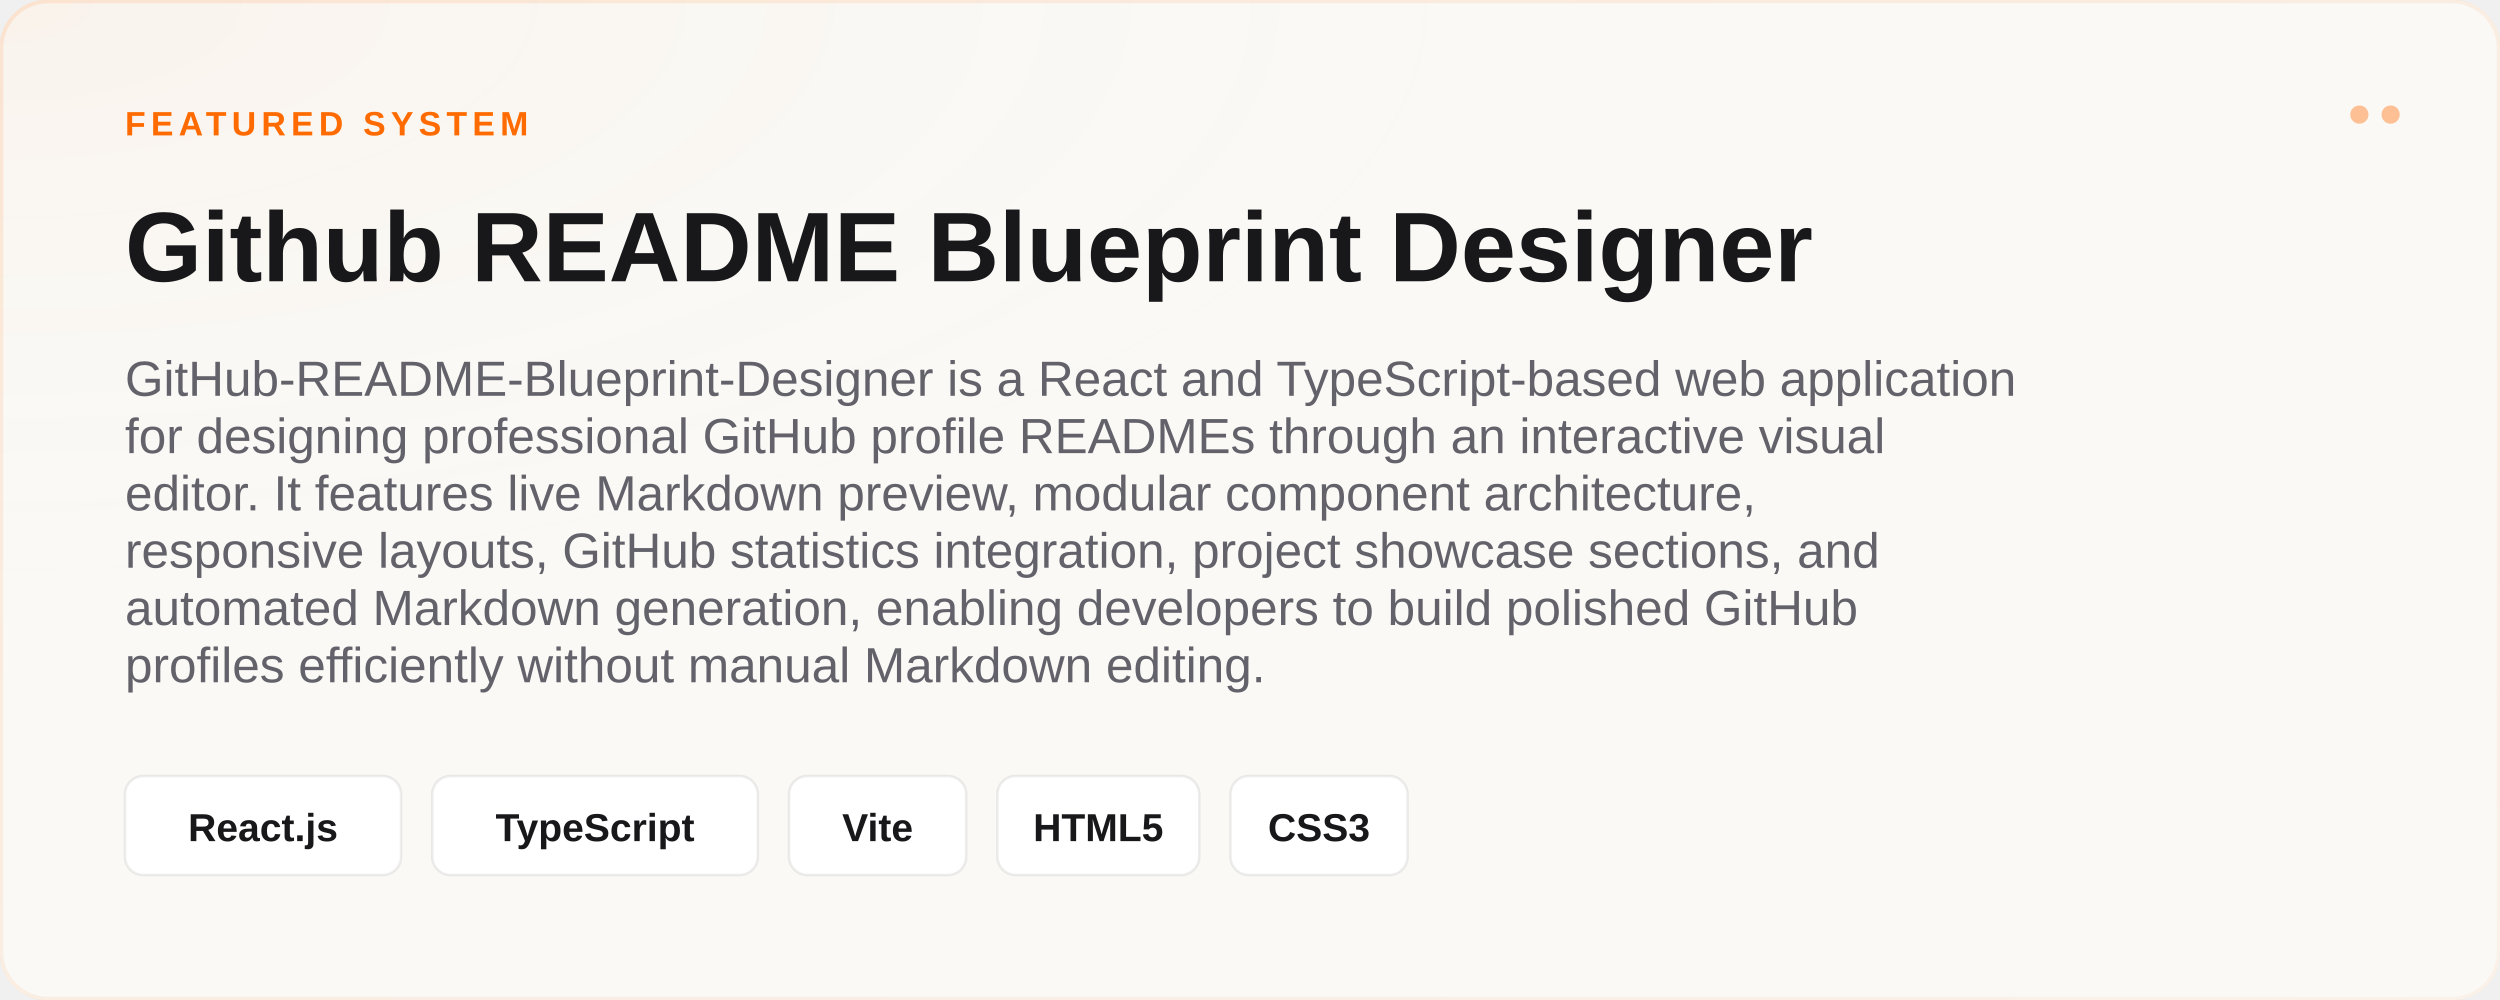
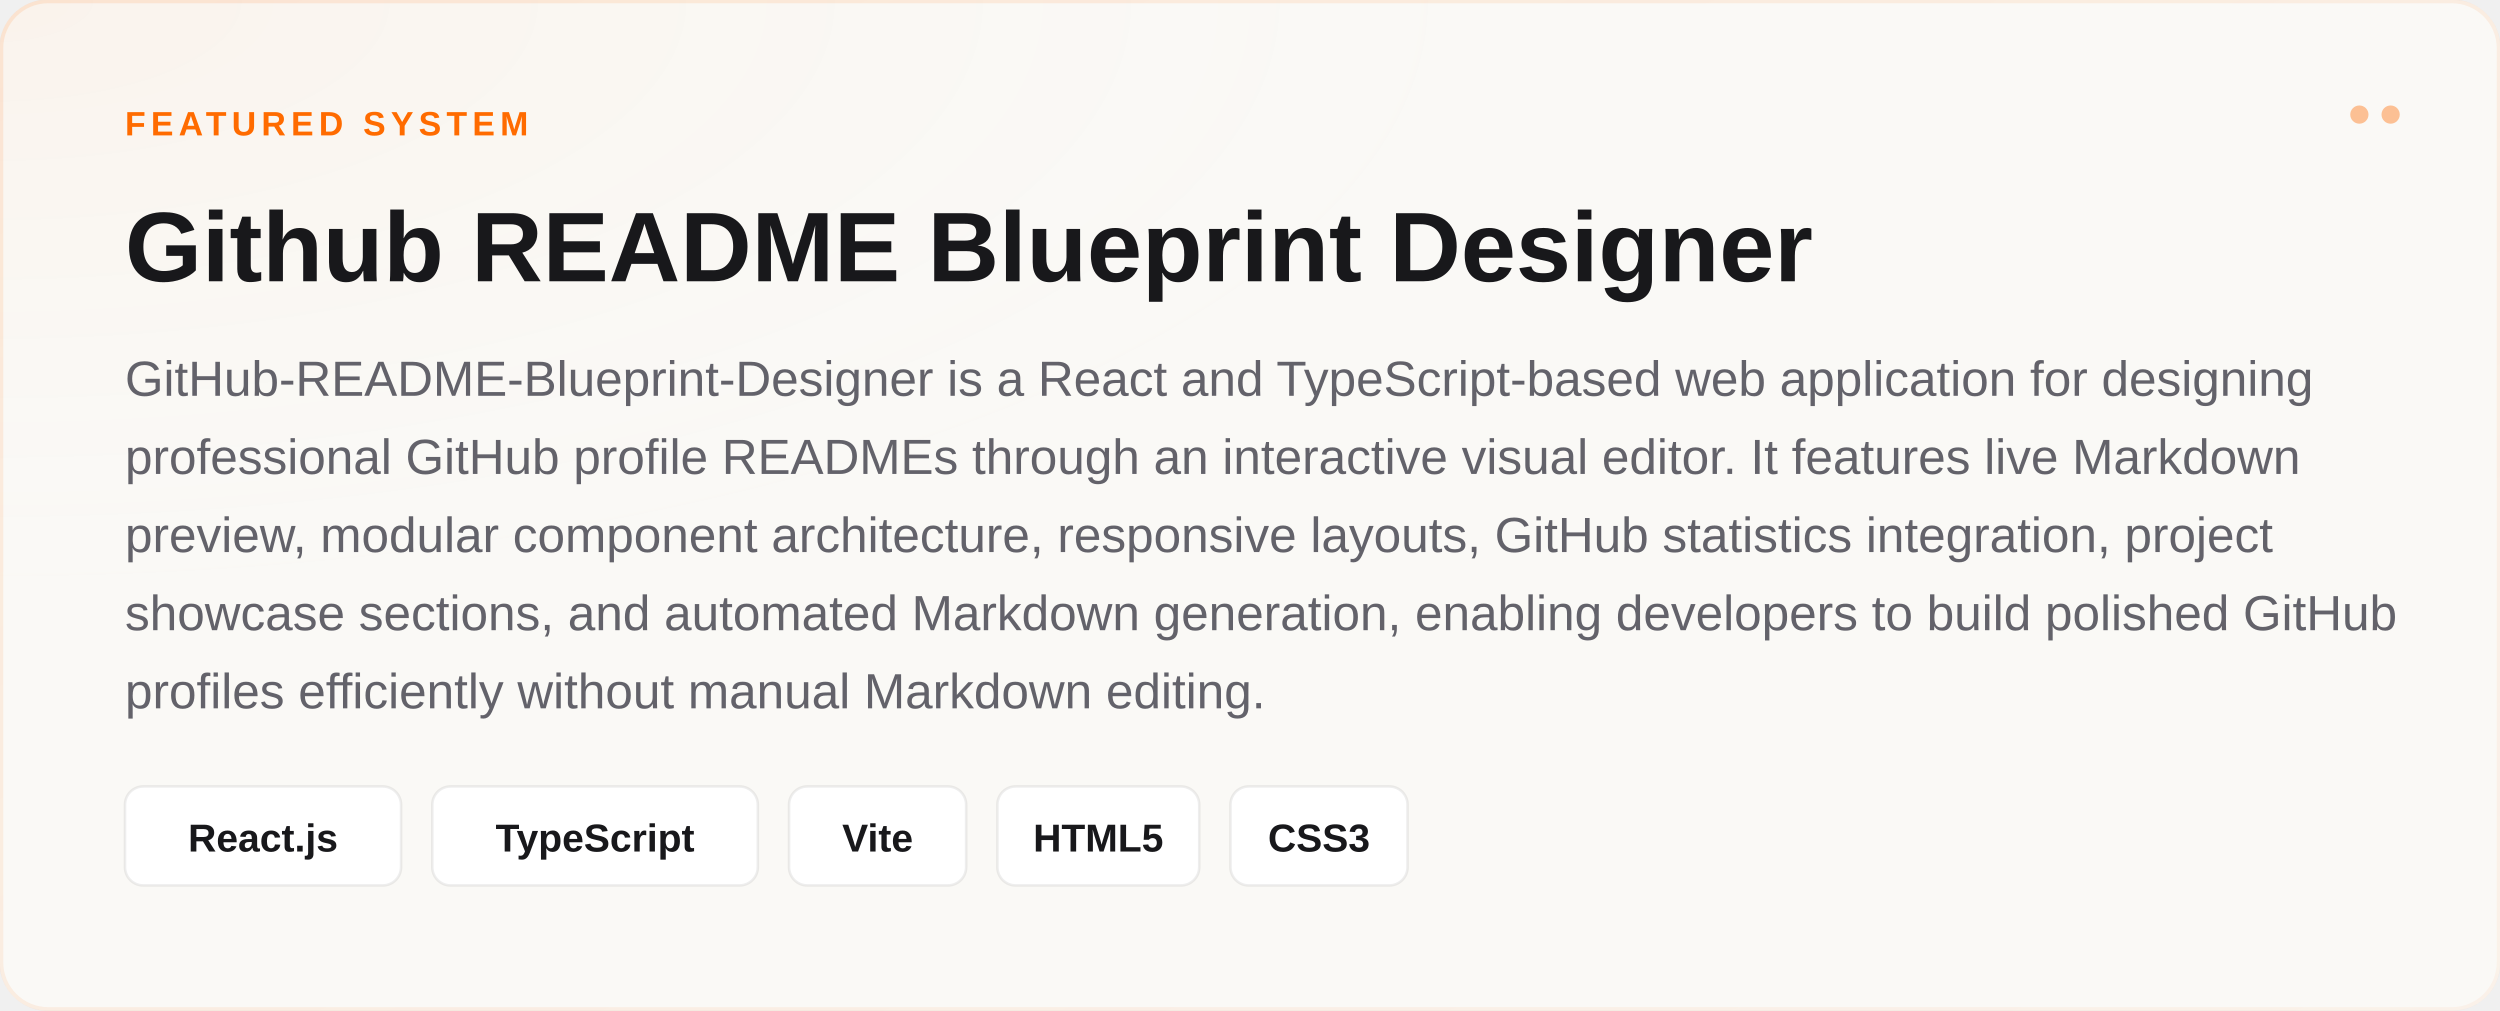
- <svg xmlns="http://www.w3.org/2000/svg" viewBox="0 0 960 384" width="100%" height="auto">
+ <svg xmlns="http://www.w3.org/2000/svg" viewBox="0 0 960 388" width="100%" height="auto">
  <defs>
    <linearGradient id="cardBorderGrad" x1="0%" y1="0%" x2="100%" y2="100%">
      <stop offset="0%" stop-color="#FF6B00" stop-opacity="0.12" />
      <stop offset="100%" stop-color="#FF6B00" stop-opacity="0.05" />
    </linearGradient>
    <radialGradient id="cardGlow" cx="0%" cy="0%" r="60%">
      <stop offset="0%" stop-color="#FF6B00" stop-opacity="0.04" />
      <stop offset="100%" stop-color="#FAF9F6" stop-opacity="0" />
    </radialGradient>
  </defs>
-   <rect width="960" height="384" rx="18" fill="#FAF9F6" />
-   <rect width="960" height="384" rx="18" fill="url(#cardGlow)" />
-   <rect x="0.5" y="0.5" width="959" height="383" rx="18" fill="none" stroke="url(#cardBorderGrad)" stroke-width="1.5" />
+   <rect width="960" height="388" rx="18" fill="#FAF9F6" />
+   <rect width="960" height="388" rx="18" fill="url(#cardGlow)" />
+   <rect x="0.5" y="0.5" width="959" height="387" rx="18" fill="none" stroke="url(#cardBorderGrad)" stroke-width="1.5" />
  <g transform="translate(48, 52)">
    <text x="0" y="0" fill="#FF6B00" font-family="Arial, Helvetica, sans-serif" font-size="13" font-weight="bold" letter-spacing="2">FEATURED SYSTEM</text>
  </g>
  <g opacity="0.4" transform="translate(906, 44)">
    <circle cx="0" cy="0" r="3.5" fill="#FF6B00" />
    <circle cx="12" cy="0" r="3.5" fill="#FF6B00" />
  </g>
  <g transform="translate(48, 108)">
    <text x="0" y="0" fill="#18181B" font-family="Arial, Helvetica, sans-serif" font-size="38" font-weight="bold">Github README Blueprint Designer</text>
  </g>
  <g transform="translate(48, 152)">
-     <text x="0" y="0" fill="#52525B" font-family="Arial, Helvetica, sans-serif" font-size="19" font-weight="normal" fill-opacity="0.9">GitHub-README-Blueprint-Designer is a React and TypeScript-based web application</text>
-     <text x="0" y="22" fill="#52525B" font-family="Arial, Helvetica, sans-serif" font-size="19" font-weight="normal" fill-opacity="0.9">for designing professional GitHub profile READMEs through an interactive visual</text>
-     <text x="0" y="44" fill="#52525B" font-family="Arial, Helvetica, sans-serif" font-size="19" font-weight="normal" fill-opacity="0.9">editor. It features live Markdown preview, modular component architecture,</text>
-     <text x="0" y="66" fill="#52525B" font-family="Arial, Helvetica, sans-serif" font-size="19" font-weight="normal" fill-opacity="0.9">responsive layouts, GitHub statistics integration, project showcase sections, and</text>
-     <text x="0" y="88" fill="#52525B" font-family="Arial, Helvetica, sans-serif" font-size="19" font-weight="normal" fill-opacity="0.9">automated Markdown generation, enabling developers to build polished GitHub</text>
-     <text x="0" y="110" fill="#52525B" font-family="Arial, Helvetica, sans-serif" font-size="19" font-weight="normal" fill-opacity="0.9">profiles efficiently without manual Markdown editing.</text>
+     <text x="0" y="0" fill="#52525B" font-family="Arial, Helvetica, sans-serif" font-size="19" font-weight="normal" fill-opacity="0.9">GitHub-README-Blueprint-Designer is a React and TypeScript-based web application for designing</text>
+     <text x="0" y="30" fill="#52525B" font-family="Arial, Helvetica, sans-serif" font-size="19" font-weight="normal" fill-opacity="0.9">professional GitHub profile READMEs through an interactive visual editor. It features live Markdown</text>
+     <text x="0" y="60" fill="#52525B" font-family="Arial, Helvetica, sans-serif" font-size="19" font-weight="normal" fill-opacity="0.9">preview, modular component architecture, responsive layouts, GitHub statistics integration, project</text>
+     <text x="0" y="90" fill="#52525B" font-family="Arial, Helvetica, sans-serif" font-size="19" font-weight="normal" fill-opacity="0.9">showcase sections, and automated Markdown generation, enabling developers to build polished GitHub</text>
+     <text x="0" y="120" fill="#52525B" font-family="Arial, Helvetica, sans-serif" font-size="19" font-weight="normal" fill-opacity="0.9">profiles efficiently without manual Markdown editing.</text>
  </g>
  <g>
-     <g transform="translate(48, 298)">
+     <g transform="translate(48, 302)">
      <rect width="106" height="38" rx="7" fill="#FFFFFF" stroke="#000000" stroke-opacity="0.07" stroke-width="1" />
      <text x="53" y="25" fill="#18181B" font-family="Arial, Helvetica, sans-serif" font-size="15" font-weight="600" text-anchor="middle">React.js</text>
    </g>
-     <g transform="translate(166, 298)">
+     <g transform="translate(166, 302)">
      <rect width="125" height="38" rx="7" fill="#FFFFFF" stroke="#000000" stroke-opacity="0.07" stroke-width="1" />
      <text x="62.5" y="25" fill="#18181B" font-family="Arial, Helvetica, sans-serif" font-size="15" font-weight="600" text-anchor="middle">TypeScript</text>
    </g>
-     <g transform="translate(303, 298)">
+     <g transform="translate(303, 302)">
      <rect width="68" height="38" rx="7" fill="#FFFFFF" stroke="#000000" stroke-opacity="0.07" stroke-width="1" />
      <text x="34" y="25" fill="#18181B" font-family="Arial, Helvetica, sans-serif" font-size="15" font-weight="600" text-anchor="middle">Vite</text>
    </g>
-     <g transform="translate(383, 298)">
+     <g transform="translate(383, 302)">
      <rect width="77.5" height="38" rx="7" fill="#FFFFFF" stroke="#000000" stroke-opacity="0.07" stroke-width="1" />
      <text x="38.75" y="25" fill="#18181B" font-family="Arial, Helvetica, sans-serif" font-size="15" font-weight="600" text-anchor="middle">HTML5</text>
    </g>
-     <g transform="translate(472.5, 298)">
+     <g transform="translate(472.5, 302)">
      <rect width="68" height="38" rx="7" fill="#FFFFFF" stroke="#000000" stroke-opacity="0.07" stroke-width="1" />
      <text x="34" y="25" fill="#18181B" font-family="Arial, Helvetica, sans-serif" font-size="15" font-weight="600" text-anchor="middle">CSS3</text>
    </g>
  </g>
</svg>
